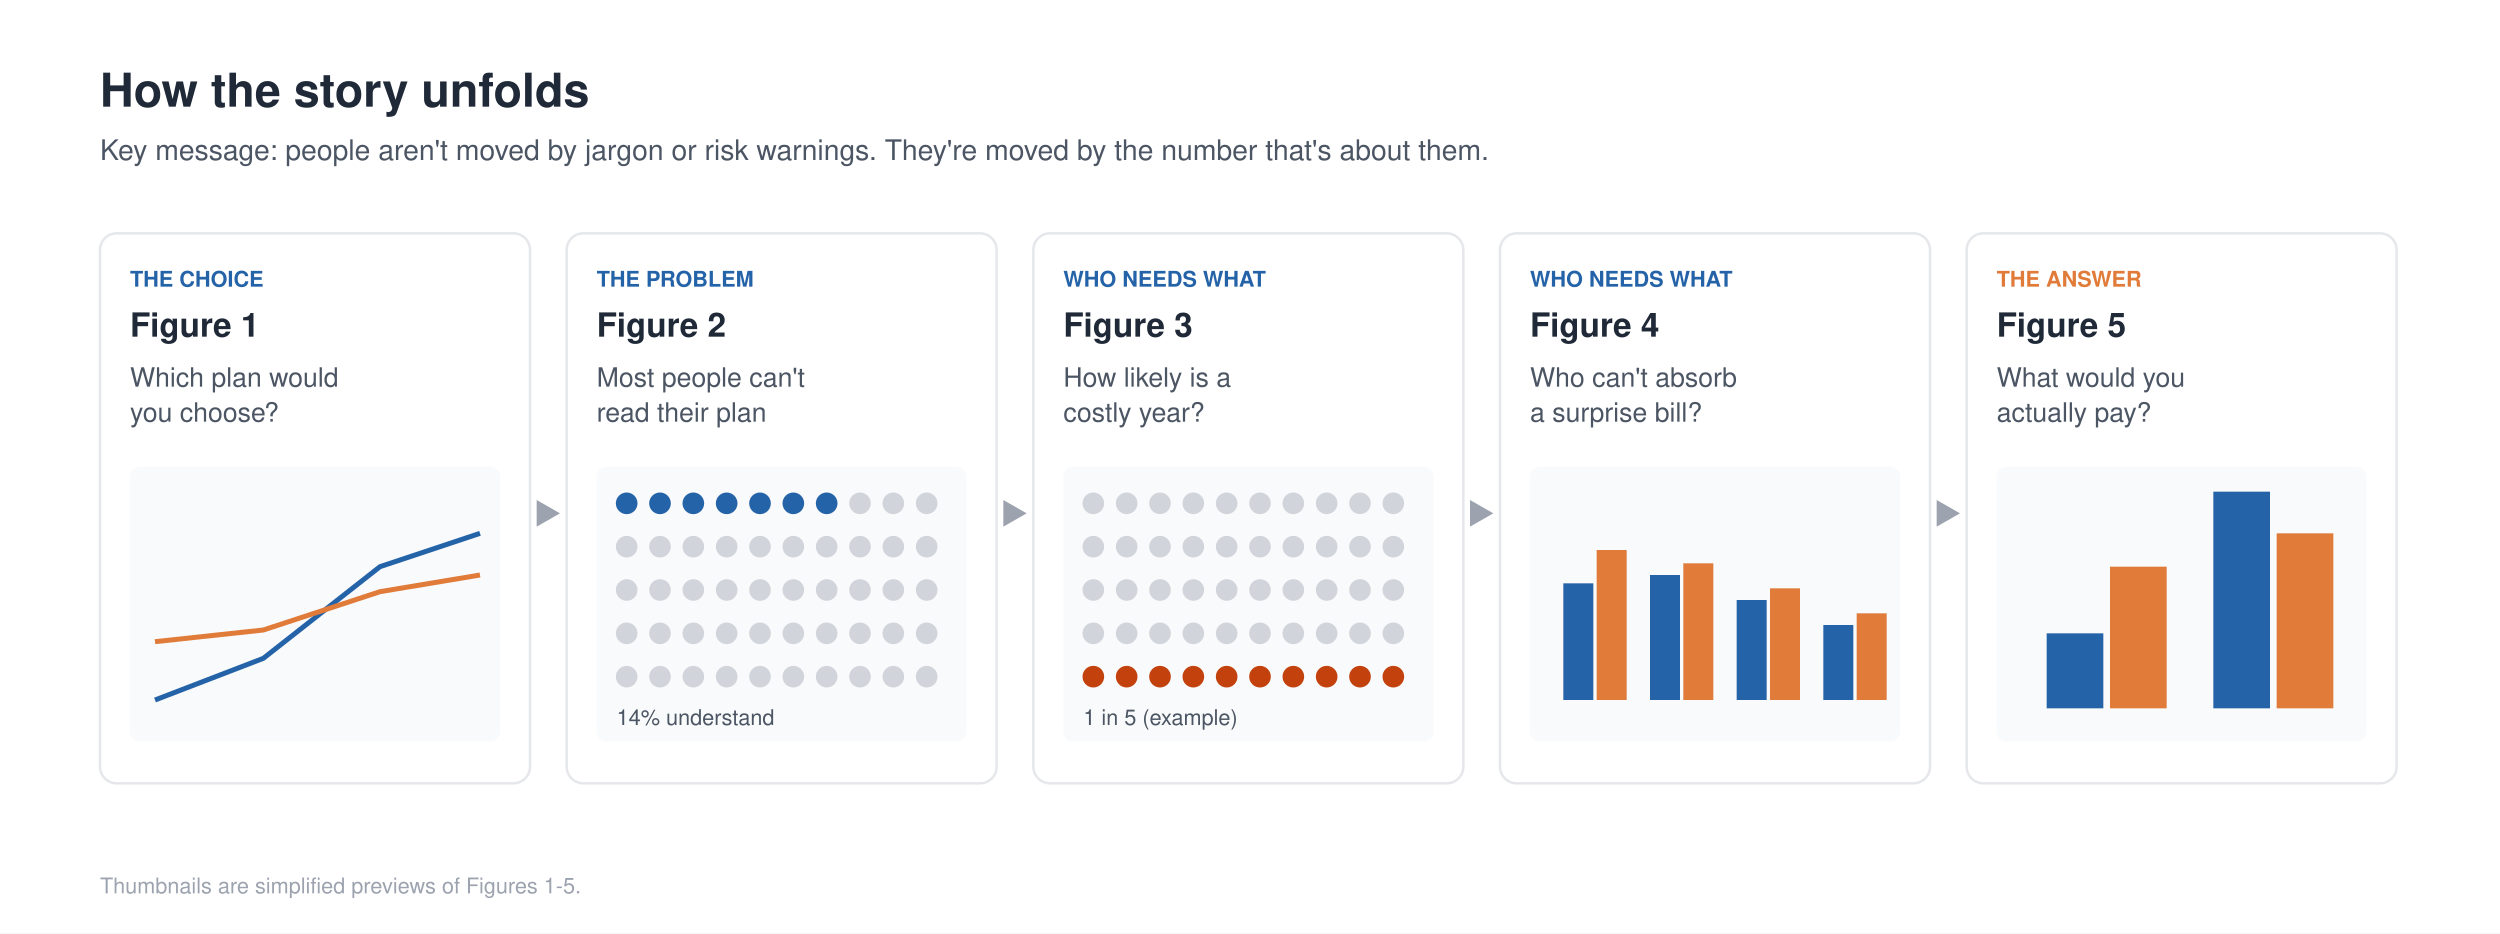
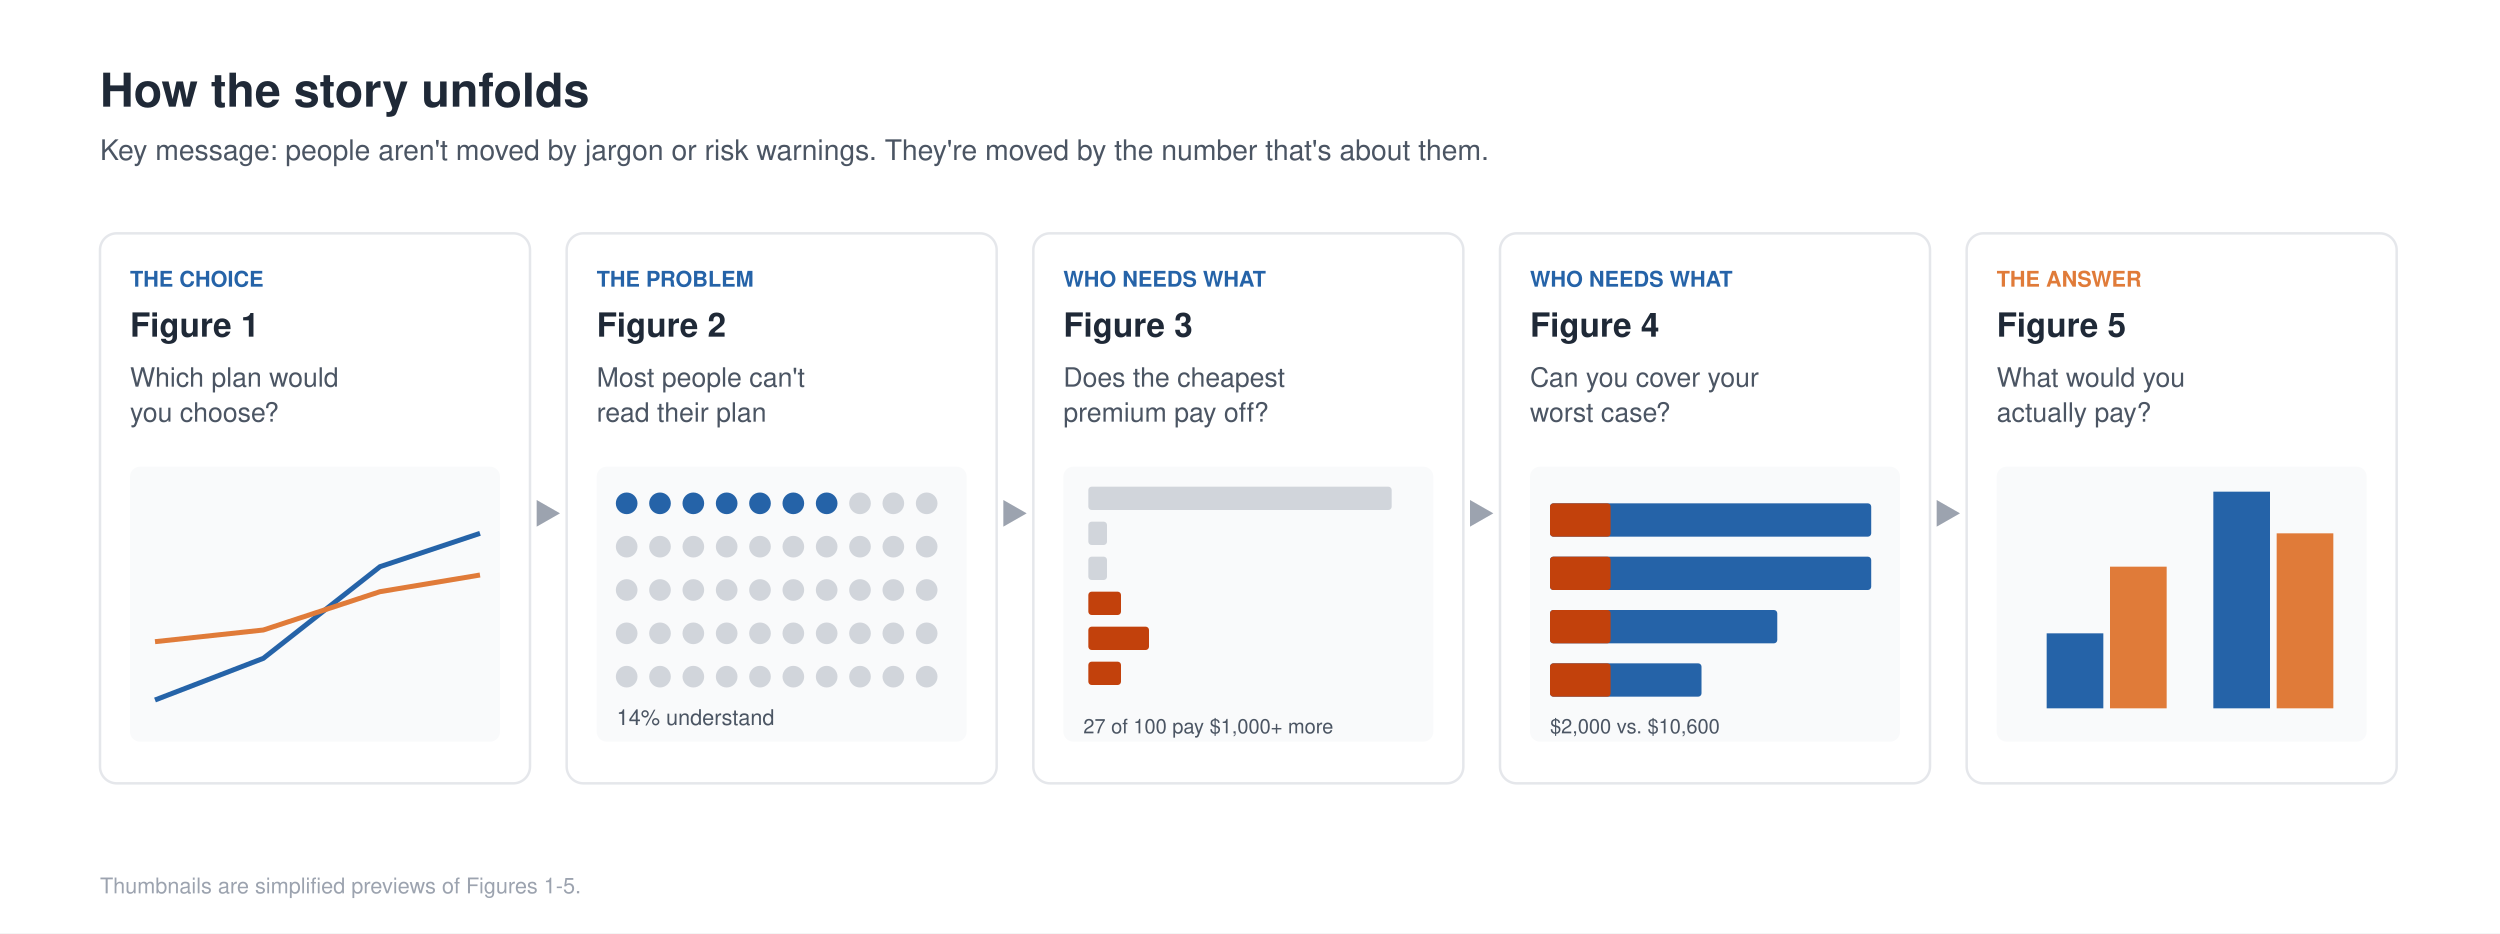
<svg xmlns="http://www.w3.org/2000/svg" width="1500" height="560" viewBox="0 0 1500 560">
  <rect x="0" y="0" width="1500" height="560" rx="0" fill="white" stroke="none" stroke-width="1" />
  <text x="60" y="64" font-family="Helvetica Neue, Helvetica, Arial, sans-serif" font-size="28" fill="#1f2937" font-weight="bold" text-anchor="start">How the story unfolds</text>
  <text x="60" y="96" font-family="Helvetica Neue, Helvetica, Arial, sans-serif" font-size="17" fill="#4b5563" font-weight="normal" text-anchor="start">Key message: people aren't moved by jargon or risk warnings. They're moved by the number that's about them.</text>
  <rect x="60" y="140" width="258" height="330" rx="10" fill="white" stroke="#e5e7eb" stroke-width="1.5" />
  <text x="78" y="172" font-family="Helvetica Neue, Helvetica, Arial, sans-serif" font-size="13" fill="#2563a8" font-weight="bold" text-anchor="start">THE CHOICE</text>
  <text x="78" y="202" font-family="Helvetica Neue, Helvetica, Arial, sans-serif" font-size="20" fill="#1f2937" font-weight="bold" text-anchor="start">Figure 1</text>
  <text x="78" y="232" font-family="Helvetica Neue, Helvetica, Arial, sans-serif" font-size="16" fill="#4b5563" font-weight="normal" text-anchor="start">Which plan would</text>
  <text x="78" y="253" font-family="Helvetica Neue, Helvetica, Arial, sans-serif" font-size="16" fill="#4b5563" font-weight="normal" text-anchor="start">you choose?</text>
  <rect x="78" y="280" width="222" height="165" rx="6" fill="#f9fafb" stroke="none" stroke-width="1" />
  <path d="M93 420 L158 395 L228 340 L288 320" fill="none" stroke="#2563a8" stroke-width="3" />
  <path d="M93 385 L158 378 L228 355 L288 345" fill="none" stroke="#e07b39" stroke-width="3" />
  <path d="M322 300 L336 308 L322 316 Z" fill="#9ca3af" />
  <rect x="340" y="140" width="258" height="330" rx="10" fill="white" stroke="#e5e7eb" stroke-width="1.5" />
  <text x="358" y="172" font-family="Helvetica Neue, Helvetica, Arial, sans-serif" font-size="13" fill="#2563a8" font-weight="bold" text-anchor="start">THE PROBLEM</text>
  <text x="358" y="202" font-family="Helvetica Neue, Helvetica, Arial, sans-serif" font-size="20" fill="#1f2937" font-weight="bold" text-anchor="start">Figure 2</text>
  <text x="358" y="232" font-family="Helvetica Neue, Helvetica, Arial, sans-serif" font-size="16" fill="#4b5563" font-weight="normal" text-anchor="start">Most people can't</text>
  <text x="358" y="253" font-family="Helvetica Neue, Helvetica, Arial, sans-serif" font-size="16" fill="#4b5563" font-weight="normal" text-anchor="start">read their plan</text>
  <rect x="358" y="280" width="222" height="165" rx="6" fill="#f9fafb" stroke="none" stroke-width="1" />
  <circle cx="376" cy="302" r="6.5" fill="#2563a8" />
  <circle cx="396" cy="302" r="6.5" fill="#2563a8" />
  <circle cx="416" cy="302" r="6.5" fill="#2563a8" />
  <circle cx="436" cy="302" r="6.5" fill="#2563a8" />
  <circle cx="456" cy="302" r="6.5" fill="#2563a8" />
  <circle cx="476" cy="302" r="6.5" fill="#2563a8" />
  <circle cx="496" cy="302" r="6.5" fill="#2563a8" />
  <circle cx="516" cy="302" r="6.5" fill="#d1d5db" />
  <circle cx="536" cy="302" r="6.5" fill="#d1d5db" />
  <circle cx="556" cy="302" r="6.5" fill="#d1d5db" />
  <circle cx="376" cy="328" r="6.5" fill="#d1d5db" />
  <circle cx="396" cy="328" r="6.5" fill="#d1d5db" />
  <circle cx="416" cy="328" r="6.5" fill="#d1d5db" />
  <circle cx="436" cy="328" r="6.5" fill="#d1d5db" />
  <circle cx="456" cy="328" r="6.5" fill="#d1d5db" />
  <circle cx="476" cy="328" r="6.5" fill="#d1d5db" />
  <circle cx="496" cy="328" r="6.5" fill="#d1d5db" />
  <circle cx="516" cy="328" r="6.5" fill="#d1d5db" />
  <circle cx="536" cy="328" r="6.5" fill="#d1d5db" />
  <circle cx="556" cy="328" r="6.5" fill="#d1d5db" />
  <circle cx="376" cy="354" r="6.5" fill="#d1d5db" />
  <circle cx="396" cy="354" r="6.5" fill="#d1d5db" />
  <circle cx="416" cy="354" r="6.5" fill="#d1d5db" />
  <circle cx="436" cy="354" r="6.5" fill="#d1d5db" />
  <circle cx="456" cy="354" r="6.5" fill="#d1d5db" />
  <circle cx="476" cy="354" r="6.5" fill="#d1d5db" />
  <circle cx="496" cy="354" r="6.5" fill="#d1d5db" />
  <circle cx="516" cy="354" r="6.5" fill="#d1d5db" />
  <circle cx="536" cy="354" r="6.5" fill="#d1d5db" />
  <circle cx="556" cy="354" r="6.5" fill="#d1d5db" />
  <circle cx="376" cy="380" r="6.5" fill="#d1d5db" />
  <circle cx="396" cy="380" r="6.5" fill="#d1d5db" />
  <circle cx="416" cy="380" r="6.5" fill="#d1d5db" />
  <circle cx="436" cy="380" r="6.5" fill="#d1d5db" />
  <circle cx="456" cy="380" r="6.5" fill="#d1d5db" />
  <circle cx="476" cy="380" r="6.5" fill="#d1d5db" />
  <circle cx="496" cy="380" r="6.5" fill="#d1d5db" />
  <circle cx="516" cy="380" r="6.5" fill="#d1d5db" />
  <circle cx="536" cy="380" r="6.5" fill="#d1d5db" />
  <circle cx="556" cy="380" r="6.5" fill="#d1d5db" />
  <circle cx="376" cy="406" r="6.5" fill="#d1d5db" />
  <circle cx="396" cy="406" r="6.5" fill="#d1d5db" />
  <circle cx="416" cy="406" r="6.5" fill="#d1d5db" />
  <circle cx="436" cy="406" r="6.5" fill="#d1d5db" />
  <circle cx="456" cy="406" r="6.5" fill="#d1d5db" />
  <circle cx="476" cy="406" r="6.5" fill="#d1d5db" />
  <circle cx="496" cy="406" r="6.5" fill="#d1d5db" />
  <circle cx="516" cy="406" r="6.5" fill="#d1d5db" />
  <circle cx="536" cy="406" r="6.5" fill="#d1d5db" />
  <circle cx="556" cy="406" r="6.5" fill="#d1d5db" />
  <text x="370" y="435" font-family="Helvetica Neue, Helvetica, Arial, sans-serif" font-size="13" fill="#4b5563" font-weight="normal" text-anchor="start">14% understand</text>
  <path d="M602 300 L616 308 L602 316 Z" fill="#9ca3af" />
  <rect x="620" y="140" width="258" height="330" rx="10" fill="white" stroke="#e5e7eb" stroke-width="1.5" />
  <text x="638" y="172" font-family="Helvetica Neue, Helvetica, Arial, sans-serif" font-size="13" fill="#2563a8" font-weight="bold" text-anchor="start">WHO NEEDS WHAT</text>
  <text x="638" y="202" font-family="Helvetica Neue, Helvetica, Arial, sans-serif" font-size="20" fill="#1f2937" font-weight="bold" text-anchor="start">Figure 3</text>
-   <text x="638" y="232" font-family="Helvetica Neue, Helvetica, Arial, sans-serif" font-size="16" fill="#4b5563" font-weight="normal" text-anchor="start">How likely is a</text>
-   <text x="638" y="253" font-family="Helvetica Neue, Helvetica, Arial, sans-serif" font-size="16" fill="#4b5563" font-weight="normal" text-anchor="start">costly year?</text>
+   <text x="638" y="232" font-family="Helvetica Neue, Helvetica, Arial, sans-serif" font-size="16" fill="#4b5563" font-weight="normal" text-anchor="start">Does the cheapest</text>
+   <text x="638" y="253" font-family="Helvetica Neue, Helvetica, Arial, sans-serif" font-size="16" fill="#4b5563" font-weight="normal" text-anchor="start">premium pay off?</text>
  <rect x="638" y="280" width="222" height="165" rx="6" fill="#f9fafb" stroke="none" stroke-width="1" />
-   <circle cx="656" cy="302" r="6.5" fill="#d1d5db" />
-   <circle cx="676" cy="302" r="6.5" fill="#d1d5db" />
-   <circle cx="696" cy="302" r="6.5" fill="#d1d5db" />
-   <circle cx="716" cy="302" r="6.5" fill="#d1d5db" />
-   <circle cx="736" cy="302" r="6.5" fill="#d1d5db" />
-   <circle cx="756" cy="302" r="6.5" fill="#d1d5db" />
-   <circle cx="776" cy="302" r="6.5" fill="#d1d5db" />
-   <circle cx="796" cy="302" r="6.5" fill="#d1d5db" />
-   <circle cx="816" cy="302" r="6.5" fill="#d1d5db" />
-   <circle cx="836" cy="302" r="6.5" fill="#d1d5db" />
-   <circle cx="656" cy="328" r="6.5" fill="#d1d5db" />
-   <circle cx="676" cy="328" r="6.5" fill="#d1d5db" />
-   <circle cx="696" cy="328" r="6.5" fill="#d1d5db" />
-   <circle cx="716" cy="328" r="6.5" fill="#d1d5db" />
-   <circle cx="736" cy="328" r="6.5" fill="#d1d5db" />
-   <circle cx="756" cy="328" r="6.5" fill="#d1d5db" />
-   <circle cx="776" cy="328" r="6.5" fill="#d1d5db" />
-   <circle cx="796" cy="328" r="6.5" fill="#d1d5db" />
-   <circle cx="816" cy="328" r="6.5" fill="#d1d5db" />
-   <circle cx="836" cy="328" r="6.5" fill="#d1d5db" />
-   <circle cx="656" cy="354" r="6.5" fill="#d1d5db" />
-   <circle cx="676" cy="354" r="6.5" fill="#d1d5db" />
-   <circle cx="696" cy="354" r="6.5" fill="#d1d5db" />
-   <circle cx="716" cy="354" r="6.5" fill="#d1d5db" />
-   <circle cx="736" cy="354" r="6.5" fill="#d1d5db" />
-   <circle cx="756" cy="354" r="6.5" fill="#d1d5db" />
-   <circle cx="776" cy="354" r="6.5" fill="#d1d5db" />
-   <circle cx="796" cy="354" r="6.5" fill="#d1d5db" />
-   <circle cx="816" cy="354" r="6.5" fill="#d1d5db" />
-   <circle cx="836" cy="354" r="6.5" fill="#d1d5db" />
-   <circle cx="656" cy="380" r="6.5" fill="#d1d5db" />
-   <circle cx="676" cy="380" r="6.5" fill="#d1d5db" />
-   <circle cx="696" cy="380" r="6.5" fill="#d1d5db" />
-   <circle cx="716" cy="380" r="6.5" fill="#d1d5db" />
-   <circle cx="736" cy="380" r="6.5" fill="#d1d5db" />
-   <circle cx="756" cy="380" r="6.5" fill="#d1d5db" />
-   <circle cx="776" cy="380" r="6.5" fill="#d1d5db" />
-   <circle cx="796" cy="380" r="6.5" fill="#d1d5db" />
-   <circle cx="816" cy="380" r="6.5" fill="#d1d5db" />
-   <circle cx="836" cy="380" r="6.5" fill="#d1d5db" />
-   <circle cx="656" cy="406" r="6.5" fill="#c2410c" />
-   <circle cx="676" cy="406" r="6.5" fill="#c2410c" />
-   <circle cx="696" cy="406" r="6.5" fill="#c2410c" />
-   <circle cx="716" cy="406" r="6.5" fill="#c2410c" />
-   <circle cx="736" cy="406" r="6.5" fill="#c2410c" />
-   <circle cx="756" cy="406" r="6.5" fill="#c2410c" />
-   <circle cx="776" cy="406" r="6.5" fill="#c2410c" />
-   <circle cx="796" cy="406" r="6.5" fill="#c2410c" />
-   <circle cx="816" cy="406" r="6.5" fill="#c2410c" />
-   <circle cx="836" cy="406" r="6.5" fill="#c2410c" />
-   <text x="650" y="435" font-family="Helvetica Neue, Helvetica, Arial, sans-serif" font-size="13" fill="#4b5563" font-weight="normal" text-anchor="start">1 in 5 (example)</text>
+   <rect x="653" y="292" width="182.0" height="14" rx="2" fill="#d1d5db" stroke="none" stroke-width="1" />
+   <rect x="653" y="313" width="11.2" height="14" rx="2" fill="#d1d5db" stroke="none" stroke-width="1" />
+   <rect x="653" y="334" width="11.2" height="14" rx="2" fill="#d1d5db" stroke="none" stroke-width="1" />
+   <rect x="653" y="355" width="19.6" height="14" rx="2" fill="#c2410c" stroke="none" stroke-width="1" />
+   <rect x="653" y="376" width="36.4" height="14" rx="2" fill="#c2410c" stroke="none" stroke-width="1" />
+   <rect x="653" y="397" width="19.6" height="14" rx="2" fill="#c2410c" stroke="none" stroke-width="1" />
+   <text x="650" y="440" font-family="Helvetica Neue, Helvetica, Arial, sans-serif" font-size="12" fill="#4b5563" font-weight="normal" text-anchor="start">27 of 100 pay $1,000+ more</text>
  <path d="M882 300 L896 308 L882 316 Z" fill="#9ca3af" />
  <rect x="900" y="140" width="258" height="330" rx="10" fill="white" stroke="#e5e7eb" stroke-width="1.5" />
  <text x="918" y="172" font-family="Helvetica Neue, Helvetica, Arial, sans-serif" font-size="13" fill="#2563a8" font-weight="bold" text-anchor="start">WHO NEEDS WHAT</text>
  <text x="918" y="202" font-family="Helvetica Neue, Helvetica, Arial, sans-serif" font-size="20" fill="#1f2937" font-weight="bold" text-anchor="start">Figure 4</text>
-   <text x="918" y="232" font-family="Helvetica Neue, Helvetica, Arial, sans-serif" font-size="16" fill="#4b5563" font-weight="normal" text-anchor="start">Who can't absorb</text>
-   <text x="918" y="253" font-family="Helvetica Neue, Helvetica, Arial, sans-serif" font-size="16" fill="#4b5563" font-weight="normal" text-anchor="start">a surprise bill?</text>
+   <text x="918" y="232" font-family="Helvetica Neue, Helvetica, Arial, sans-serif" font-size="16" fill="#4b5563" font-weight="normal" text-anchor="start">Can you cover your</text>
+   <text x="918" y="253" font-family="Helvetica Neue, Helvetica, Arial, sans-serif" font-size="16" fill="#4b5563" font-weight="normal" text-anchor="start">worst case?</text>
  <rect x="918" y="280" width="222" height="165" rx="6" fill="#f9fafb" stroke="none" stroke-width="1" />
-   <rect x="938" y="350" width="18" height="70" rx="0" fill="#2563a8" stroke="none" stroke-width="1" />
-   <rect x="958" y="330" width="18" height="90" rx="0" fill="#e07b39" stroke="none" stroke-width="1" />
-   <rect x="990" y="345" width="18" height="75" rx="0" fill="#2563a8" stroke="none" stroke-width="1" />
-   <rect x="1010" y="338" width="18" height="82" rx="0" fill="#e07b39" stroke="none" stroke-width="1" />
-   <rect x="1042" y="360" width="18" height="60" rx="0" fill="#2563a8" stroke="none" stroke-width="1" />
-   <rect x="1062" y="353" width="18" height="67" rx="0" fill="#e07b39" stroke="none" stroke-width="1" />
-   <rect x="1094" y="375" width="18" height="45" rx="0" fill="#2563a8" stroke="none" stroke-width="1" />
-   <rect x="1114" y="368" width="18" height="52" rx="0" fill="#e07b39" stroke="none" stroke-width="1" />
+   <rect x="930" y="302" width="192.727" height="20" rx="2" fill="#2563a8" stroke="none" stroke-width="1" />
+   <rect x="930" y="302" width="36.364" height="20" rx="2" fill="#c2410c" stroke="none" stroke-width="1" />
+   <rect x="930" y="334" width="192.727" height="20" rx="2" fill="#2563a8" stroke="none" stroke-width="1" />
+   <rect x="930" y="334" width="36.364" height="20" rx="2" fill="#c2410c" stroke="none" stroke-width="1" />
+   <rect x="930" y="366" width="136.364" height="20" rx="2" fill="#2563a8" stroke="none" stroke-width="1" />
+   <rect x="930" y="366" width="36.364" height="20" rx="2" fill="#c2410c" stroke="none" stroke-width="1" />
+   <rect x="930" y="398" width="90.909" height="20" rx="2" fill="#2563a8" stroke="none" stroke-width="1" />
+   <rect x="930" y="398" width="36.364" height="20" rx="2" fill="#c2410c" stroke="none" stroke-width="1" />
+   <text x="930" y="440" font-family="Helvetica Neue, Helvetica, Arial, sans-serif" font-size="12" fill="#4b5563" font-weight="normal" text-anchor="start">$2,000 vs. $10,600</text>
  <path d="M1162 300 L1176 308 L1162 316 Z" fill="#9ca3af" />
  <rect x="1180" y="140" width="258" height="330" rx="10" fill="white" stroke="#e5e7eb" stroke-width="1.5" />
  <text x="1198" y="172" font-family="Helvetica Neue, Helvetica, Arial, sans-serif" font-size="13" fill="#e07b39" font-weight="bold" text-anchor="start">THE ANSWER</text>
  <text x="1198" y="202" font-family="Helvetica Neue, Helvetica, Arial, sans-serif" font-size="20" fill="#1f2937" font-weight="bold" text-anchor="start">Figure 5</text>
  <text x="1198" y="232" font-family="Helvetica Neue, Helvetica, Arial, sans-serif" font-size="16" fill="#4b5563" font-weight="normal" text-anchor="start">What would you</text>
  <text x="1198" y="253" font-family="Helvetica Neue, Helvetica, Arial, sans-serif" font-size="16" fill="#4b5563" font-weight="normal" text-anchor="start">actually pay?</text>
  <rect x="1198" y="280" width="222" height="165" rx="6" fill="#f9fafb" stroke="none" stroke-width="1" />
  <rect x="1228" y="380" width="34" height="45" rx="0" fill="#2563a8" stroke="none" stroke-width="1" />
  <rect x="1266" y="340" width="34" height="85" rx="0" fill="#e07b39" stroke="none" stroke-width="1" />
  <rect x="1328" y="295" width="34" height="130" rx="0" fill="#2563a8" stroke="none" stroke-width="1" />
  <rect x="1366" y="320" width="34" height="105" rx="0" fill="#e07b39" stroke="none" stroke-width="1" />
  <text x="60" y="536" font-family="Helvetica Neue, Helvetica, Arial, sans-serif" font-size="13" fill="#9ca3af" font-weight="normal" text-anchor="start">Thumbnails are simplified previews of Figures 1-5.</text>
</svg>
